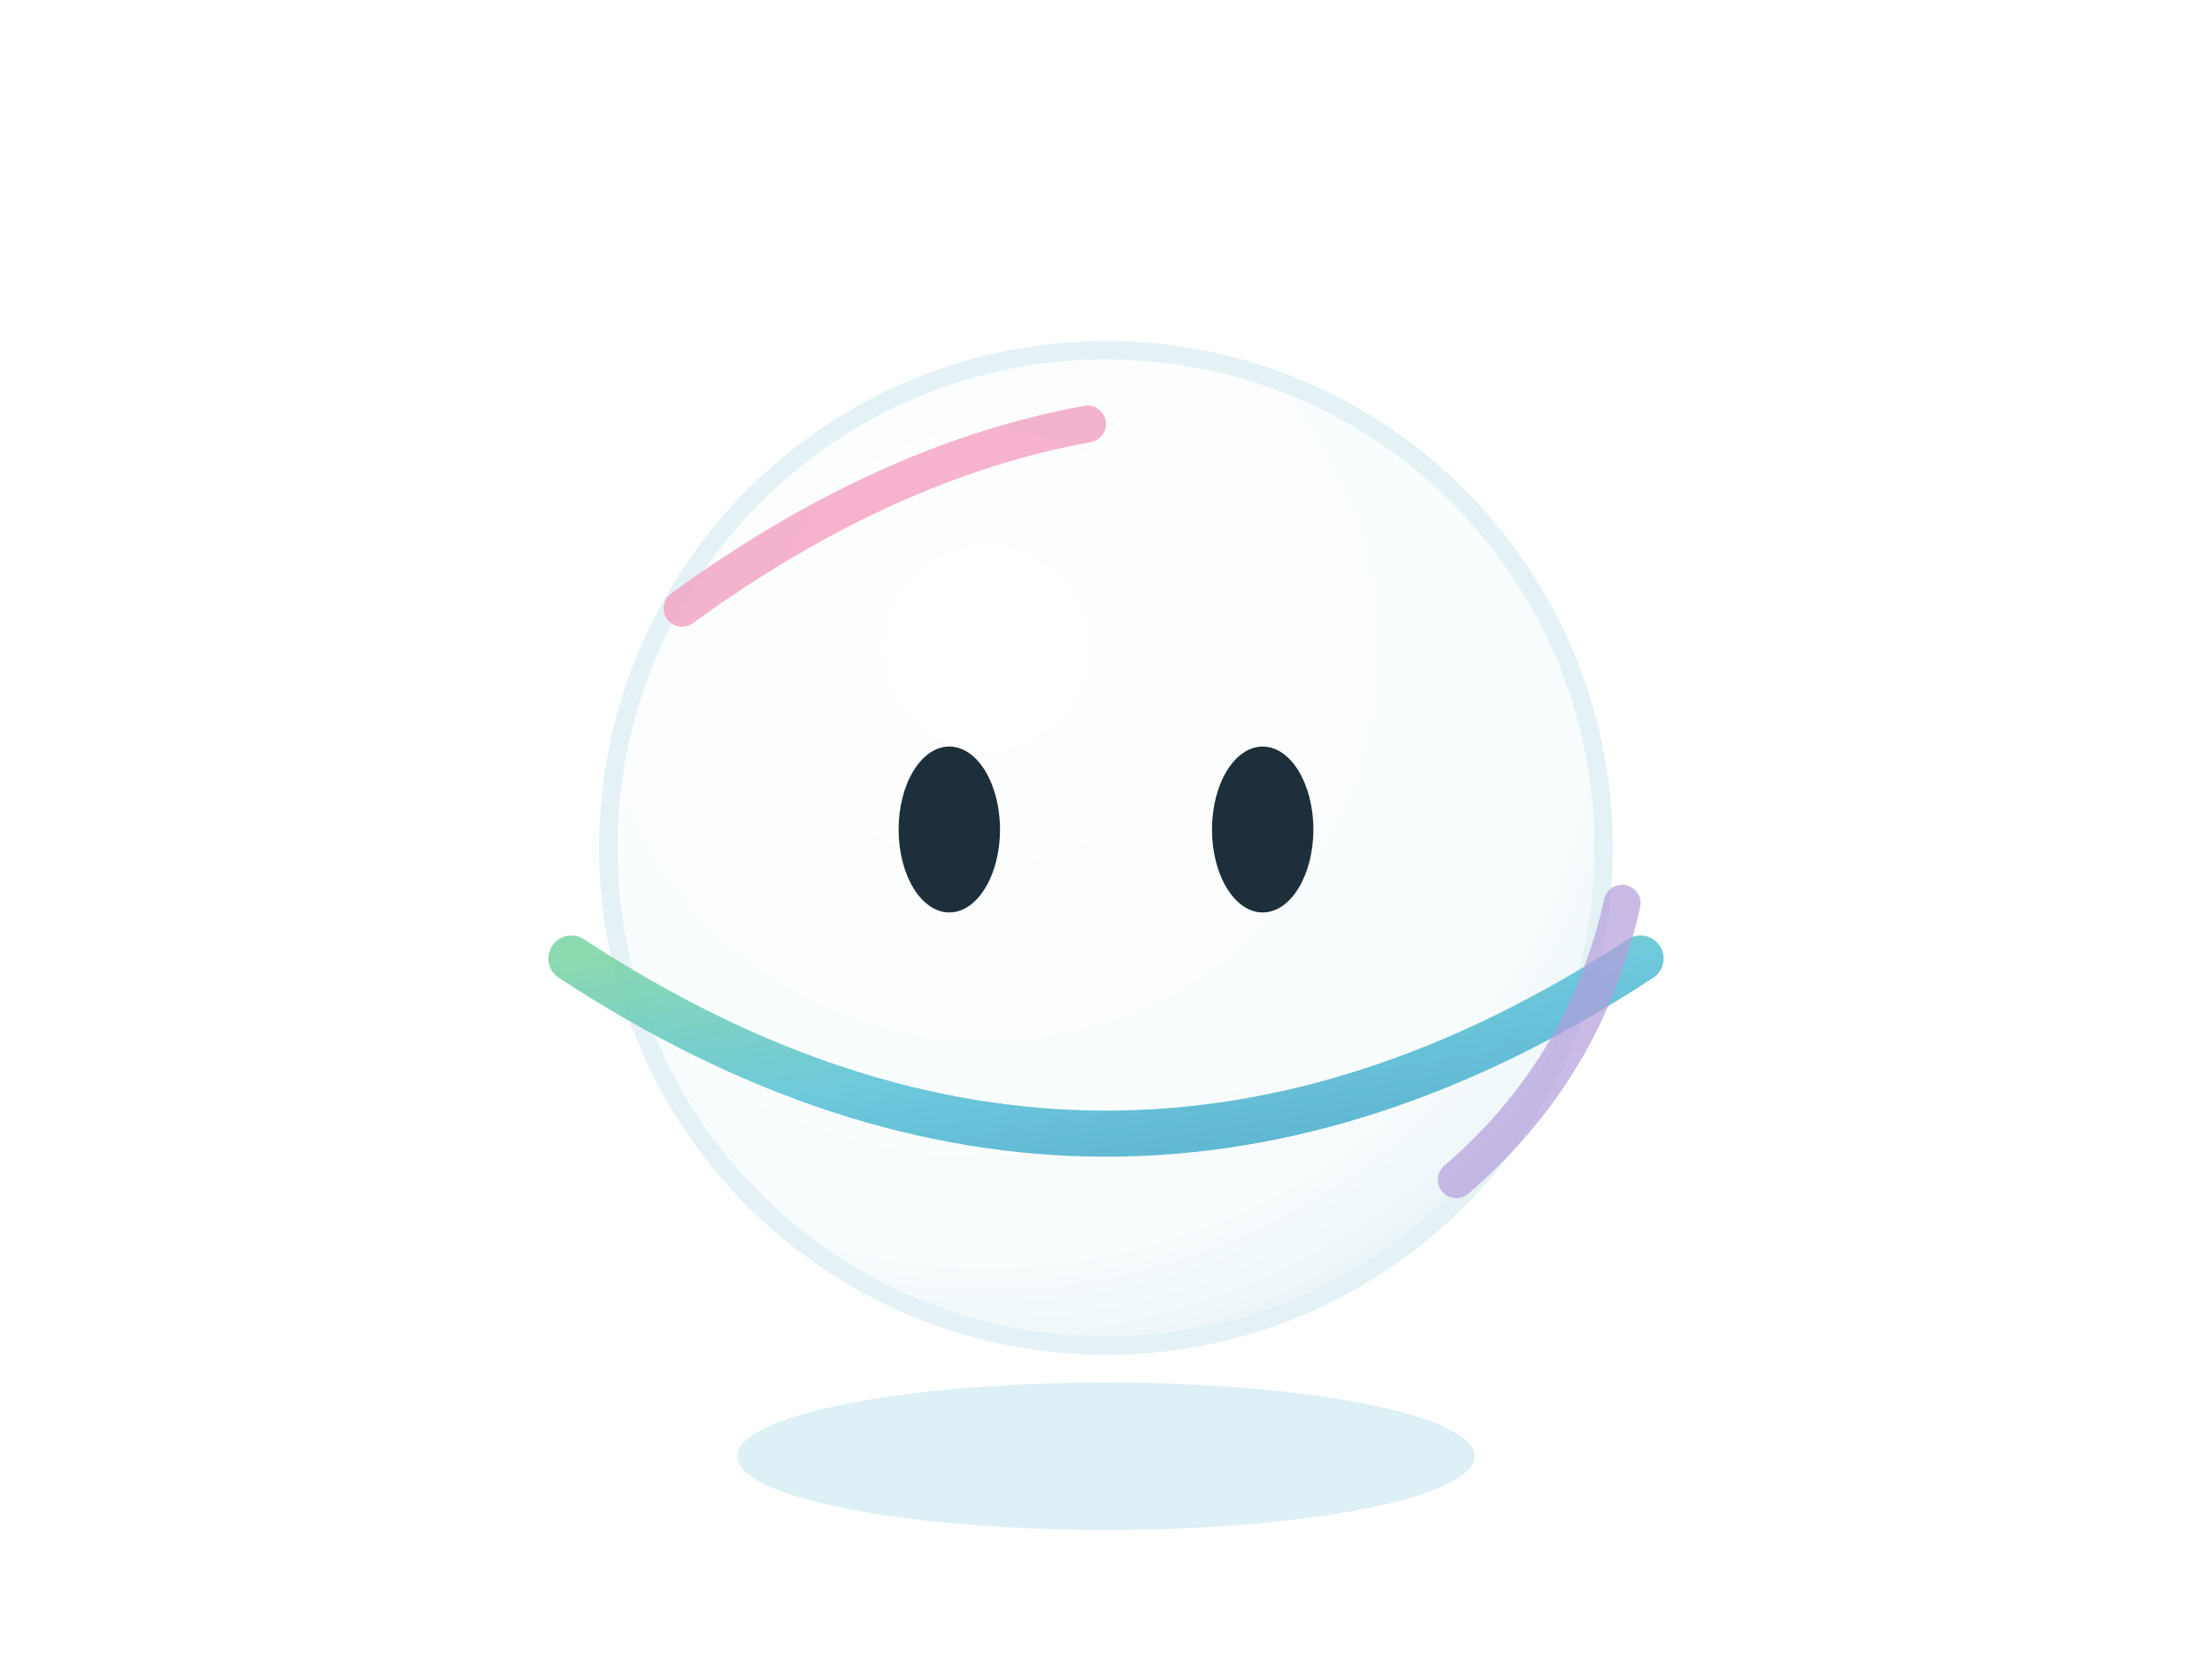
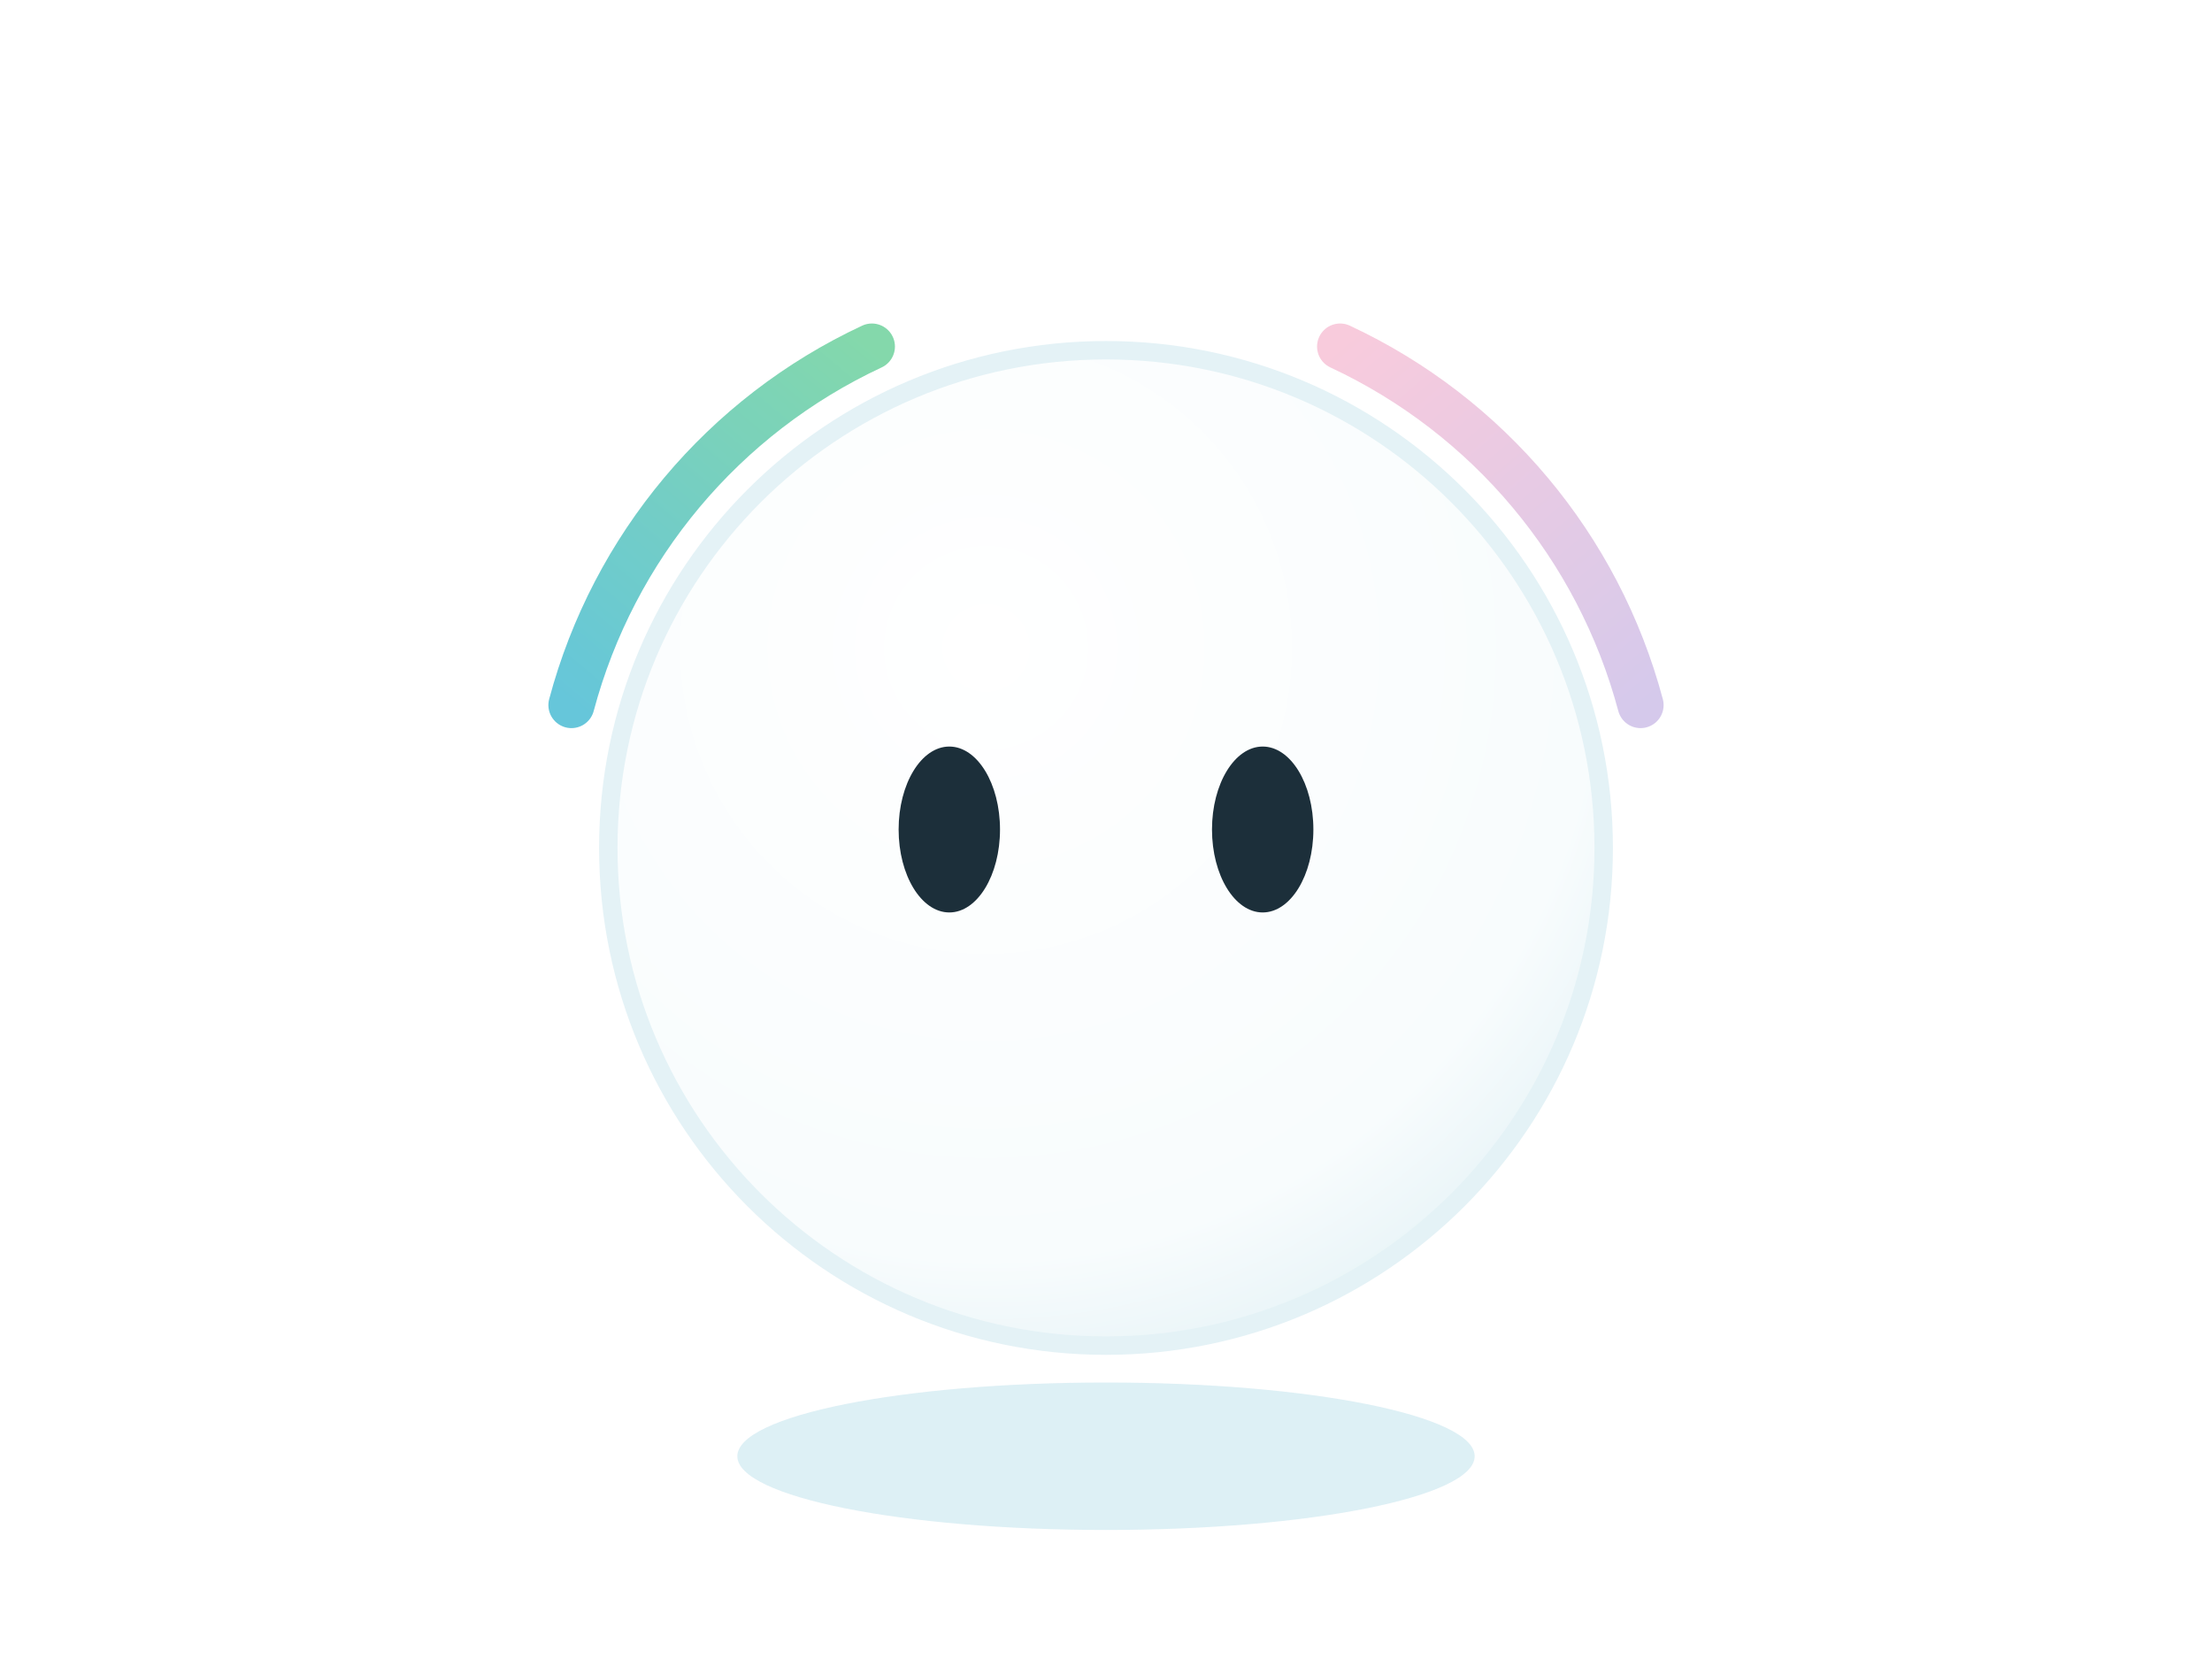
<svg xmlns="http://www.w3.org/2000/svg" width="240" height="180" viewBox="0 0 240 180">
  <defs>
    <radialGradient id="ball" cx="0.38" cy="0.3" r="0.85">
      <stop offset="0" stop-color="#ffffff" />
      <stop offset="0.72" stop-color="#f8fcfd" />
      <stop offset="1" stop-color="#dceef3" />
    </radialGradient>
-     <linearGradient id="ring" x1="0" y1="0" x2="1" y2="1">
-       <stop offset="0" stop-color="#7ed6a7" />
-       <stop offset="0.5" stop-color="#5ec3d8" />
-       <stop offset="1" stop-color="#4aa8c9" />
+     <linearGradient id="ribbonL" gradientUnits="userSpaceOnUse" x1="62" y1="76.5" x2="94.6" y2="37.6">
+       <stop offset="0" stop-color="#5ec3d8" />
+       <stop offset="1" stop-color="#7ed6a7" />
+     </linearGradient>
+     <linearGradient id="ribbonR" gradientUnits="userSpaceOnUse" x1="145.4" y1="37.6" x2="178" y2="76.5">
+       <stop offset="0" stop-color="#f2a0c0" />
+       <stop offset="1" stop-color="#b39ddb" />
    </linearGradient>
  </defs>
  <g fill="#7cc6d8">
    <circle cx="52" cy="150" r="4" opacity="0">
      <animate attributeName="cy" values="150;24" dur="7s" repeatCount="indefinite" />
      <animate attributeName="opacity" values="0;0.3;0" dur="7s" repeatCount="indefinite" />
    </circle>
    <circle cx="188" cy="150" r="3" opacity="0">
      <animate attributeName="cy" values="150;30" dur="9s" begin="2.2s" repeatCount="indefinite" />
      <animate attributeName="opacity" values="0;0.26;0" dur="9s" begin="2.2s" repeatCount="indefinite" />
    </circle>
    <circle cx="160" cy="150" r="2.5" opacity="0">
      <animate attributeName="cy" values="150;40" dur="8s" begin="4.4s" repeatCount="indefinite" />
      <animate attributeName="opacity" values="0;0.22;0" dur="8s" begin="4.4s" repeatCount="indefinite" />
    </circle>
  </g>
  <ellipse cx="120" cy="158" rx="40" ry="8" fill="#8ecbdd" opacity="0.3">
    <animate attributeName="rx" values="40;33;40" dur="3.6s" repeatCount="indefinite" calcMode="spline" keySplines="0.42 0 0.58 1;0.42 0 0.58 1" />
    <animate attributeName="opacity" values="0.3;0.18;0.3" dur="3.6s" repeatCount="indefinite" calcMode="spline" keySplines="0.42 0 0.58 1;0.42 0 0.58 1" />
  </ellipse>
  <g>
    <animateTransform attributeName="transform" type="translate" values="0 0;0 -8;0 0" dur="3.6s" repeatCount="indefinite" calcMode="spline" keySplines="0.42 0 0.58 1;0.42 0 0.58 1" />
    <circle cx="120" cy="92" r="54" fill="url(#ball)" stroke="#e4f2f6" stroke-width="2" />
-     <path d="M 62 104 Q 120 142 178 104" fill="none" stroke="url(#ring)" stroke-width="5" stroke-linecap="round" opacity="0.9">
-       <animate attributeName="opacity" values="0.9;0.55;0.9" dur="3.6s" repeatCount="indefinite" />
+     <path d="M 62 76.5 A 60 60 0 0 1 94.6 37.6" fill="none" stroke="url(#ribbonL)" stroke-width="5" stroke-linecap="round" opacity="0.95">
+       <animate attributeName="opacity" values="0.95;0.55;0.95" dur="4.2s" repeatCount="indefinite" />
    </path>
-     <path d="M 74 66 Q 96 50 118 46" fill="none" stroke="#f2a0c0" stroke-width="4" stroke-linecap="round" opacity="0.8">
-       <animate attributeName="opacity" values="0.8;0.45;0.8" dur="4.2s" repeatCount="indefinite" />
-     </path>
-     <path d="M 158 128 Q 172 116 176 98" fill="none" stroke="#b39ddb" stroke-width="4" stroke-linecap="round" opacity="0.7">
-       <animate attributeName="opacity" values="0.7;0.4;0.7" dur="4.8s" repeatCount="indefinite" />
+     <path d="M 145.4 37.6 A 60 60 0 0 1 178 76.5" fill="none" stroke="url(#ribbonR)" stroke-width="5" stroke-linecap="round" opacity="0.55">
+       <animate attributeName="opacity" values="0.55;0.95;0.55" dur="4.2s" repeatCount="indefinite" />
    </path>
    <g fill="#1c2f3a">
      <ellipse cx="103" cy="90" rx="5.5" ry="9">
        <animate attributeName="ry" values="9;9;1;9;9" keyTimes="0;0.44;0.48;0.52;1" dur="5s" repeatCount="indefinite" />
      </ellipse>
      <ellipse cx="137" cy="90" rx="5.5" ry="9">
        <animate attributeName="ry" values="9;9;1;9;9" keyTimes="0;0.44;0.48;0.52;1" dur="5s" repeatCount="indefinite" />
      </ellipse>
    </g>
  </g>
</svg>
